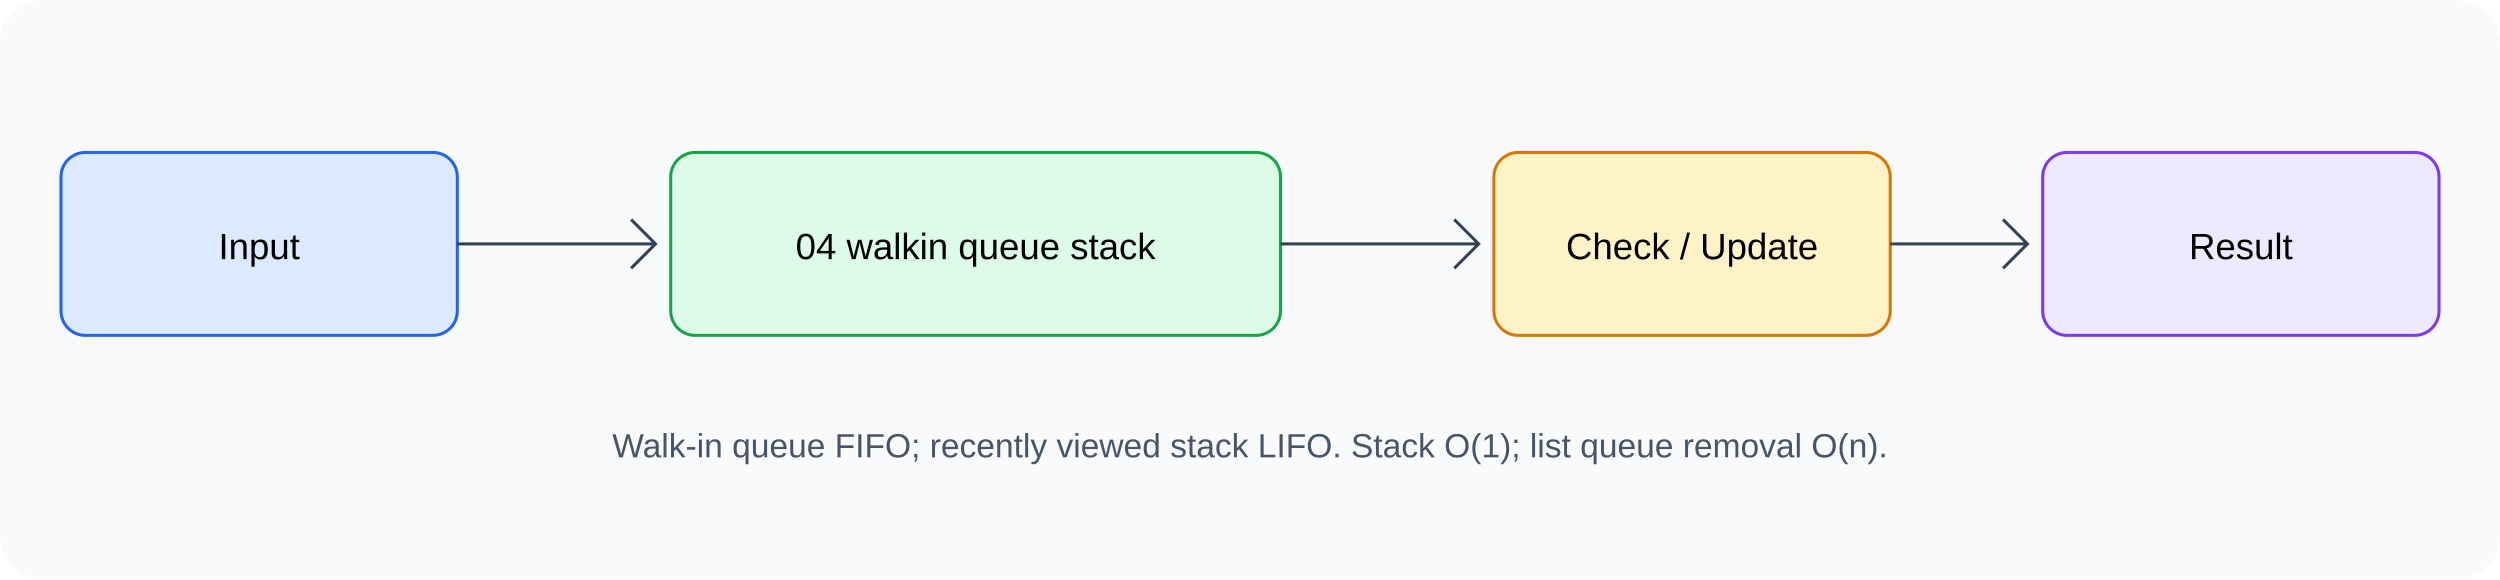
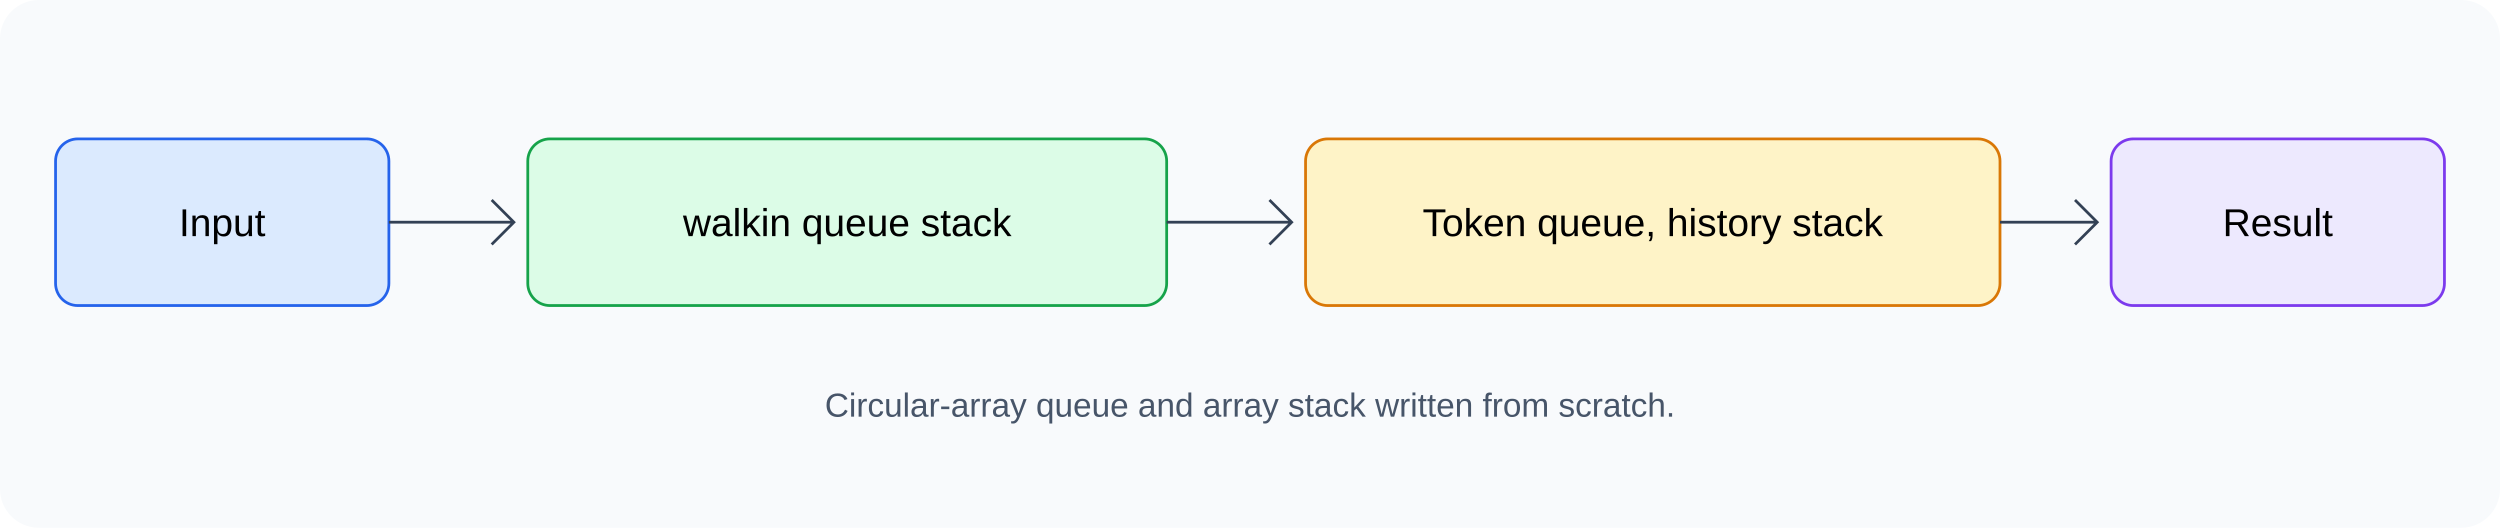
- <svg xmlns="http://www.w3.org/2000/svg" width="820" height="190">
-   <rect width="820" height="190" rx="14" fill="#f8fafc" />
-   <g font-family="Arial" text-anchor="middle">
-     <rect x="20" y="50" width="130" height="60" rx="8" fill="#dbeafe" stroke="#2563eb" />
-     <text x="85" y="85">Input</text>
-     <path d="M150 80h65m-8-8 8 8-8 8" stroke="#334155" fill="none" />
-     <rect x="220" y="50" width="200" height="60" rx="8" fill="#dcfce7" stroke="#16a34a" />
-     <text x="320" y="85">04 walkin queue stack</text>
-     <path d="M420 80h65m-8-8 8 8-8 8" stroke="#334155" fill="none" />
-     <rect x="490" y="50" width="130" height="60" rx="8" fill="#fef3c7" stroke="#d97706" />
-     <text x="555" y="85">Check / Update</text>
-     <path d="M620 80h45m-8-8 8 8-8 8" stroke="#334155" fill="none" />
-     <rect x="670" y="50" width="130" height="60" rx="8" fill="#ede9fe" stroke="#7c3aed" />
-     <text x="735" y="85">Result</text>
-     <text x="410" y="150" font-size="11" fill="#475569">Walk-in queue FIFO; recently viewed stack LIFO. Stack O(1); list queue removal O(n).</text>
+ <svg xmlns="http://www.w3.org/2000/svg" width="900" height="190">
+   <rect width="900" height="190" rx="14" fill="#f8fafc" />
+   <g font-family="Arial" font-size="14" text-anchor="middle">
+     <rect x="20" y="50" width="120" height="60" rx="8" fill="#dbeafe" stroke="#2563eb" />
+     <text x="80" y="85">Input</text>
+     <path d="M140 80h45m-8-8 8 8-8 8" stroke="#334155" fill="none" />
+     <rect x="190" y="50" width="230" height="60" rx="8" fill="#dcfce7" stroke="#16a34a" />
+     <text x="305" y="85">walkin queue stack</text>
+     <path d="M420 80h45m-8-8 8 8-8 8" stroke="#334155" fill="none" />
+     <rect x="470" y="50" width="250" height="60" rx="8" fill="#fef3c7" stroke="#d97706" />
+     <text x="595" y="85">Token queue, history stack</text>
+     <path d="M720 80h35m-8-8 8 8-8 8" stroke="#334155" fill="none" />
+     <rect x="760" y="50" width="120" height="60" rx="8" fill="#ede9fe" stroke="#7c3aed" />
+     <text x="820" y="85">Result</text>
+     <text x="450" y="150" font-size="12" fill="#475569">Circular-array queue and array stack written from scratch.</text>
  </g>
</svg>
